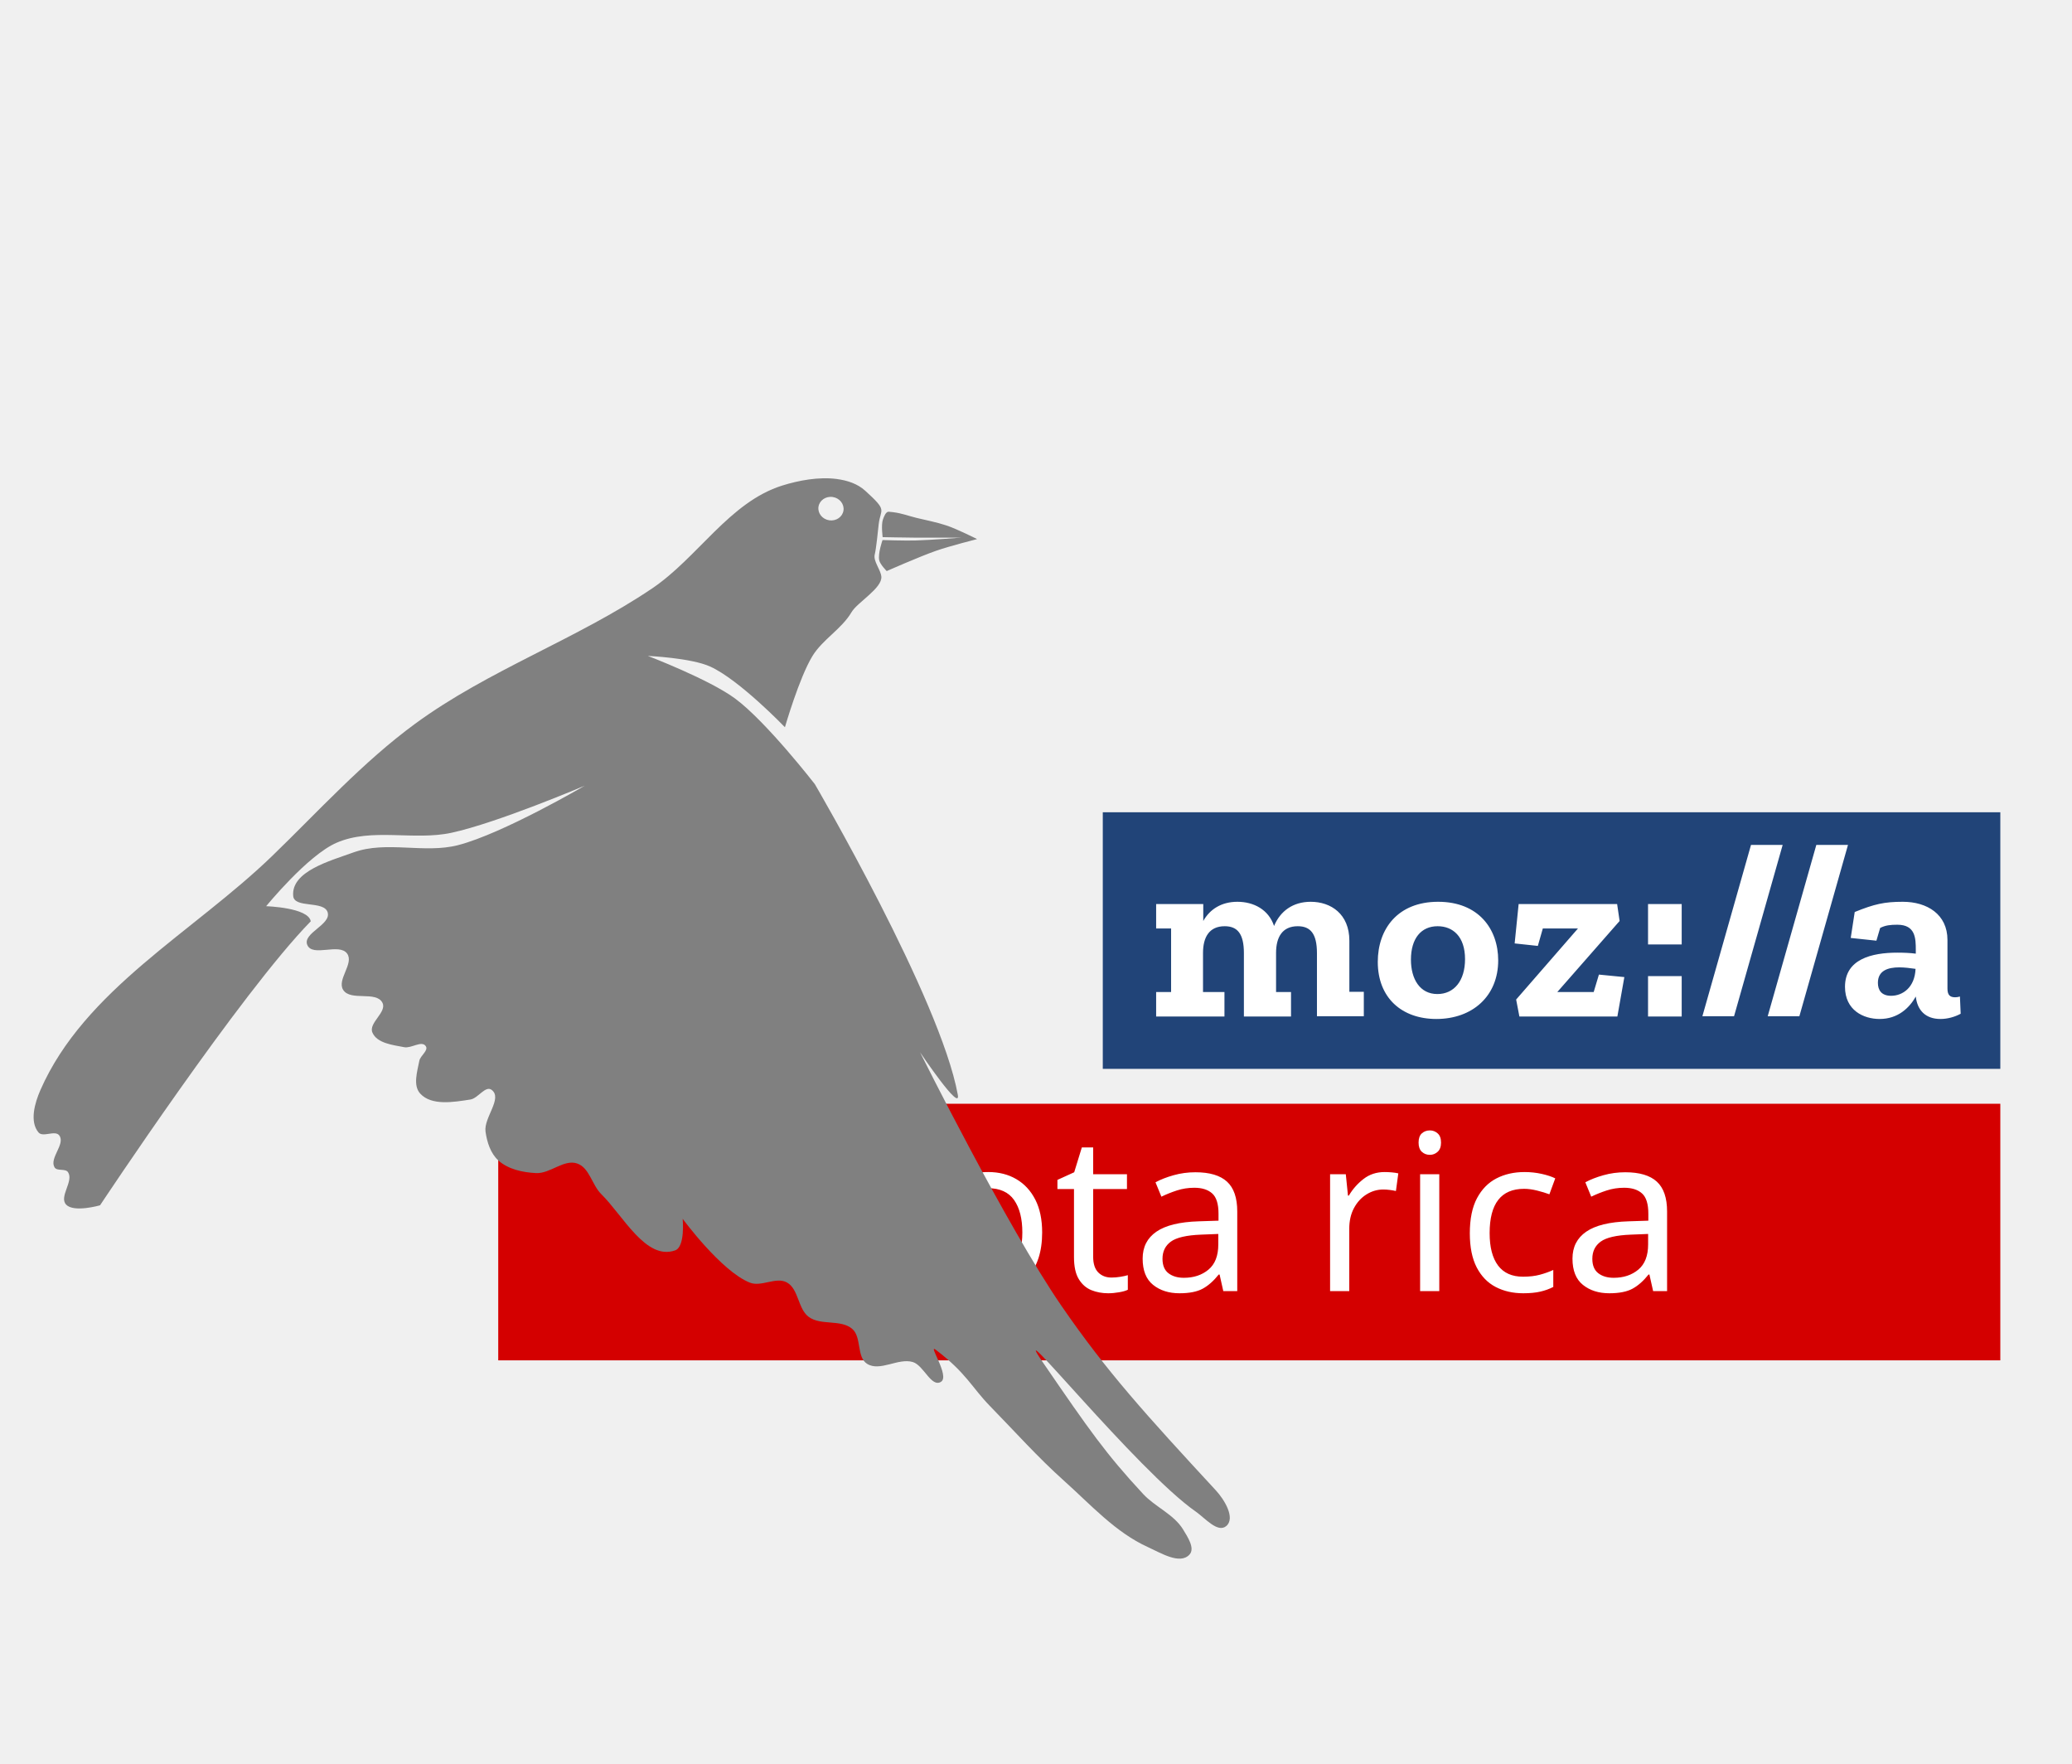
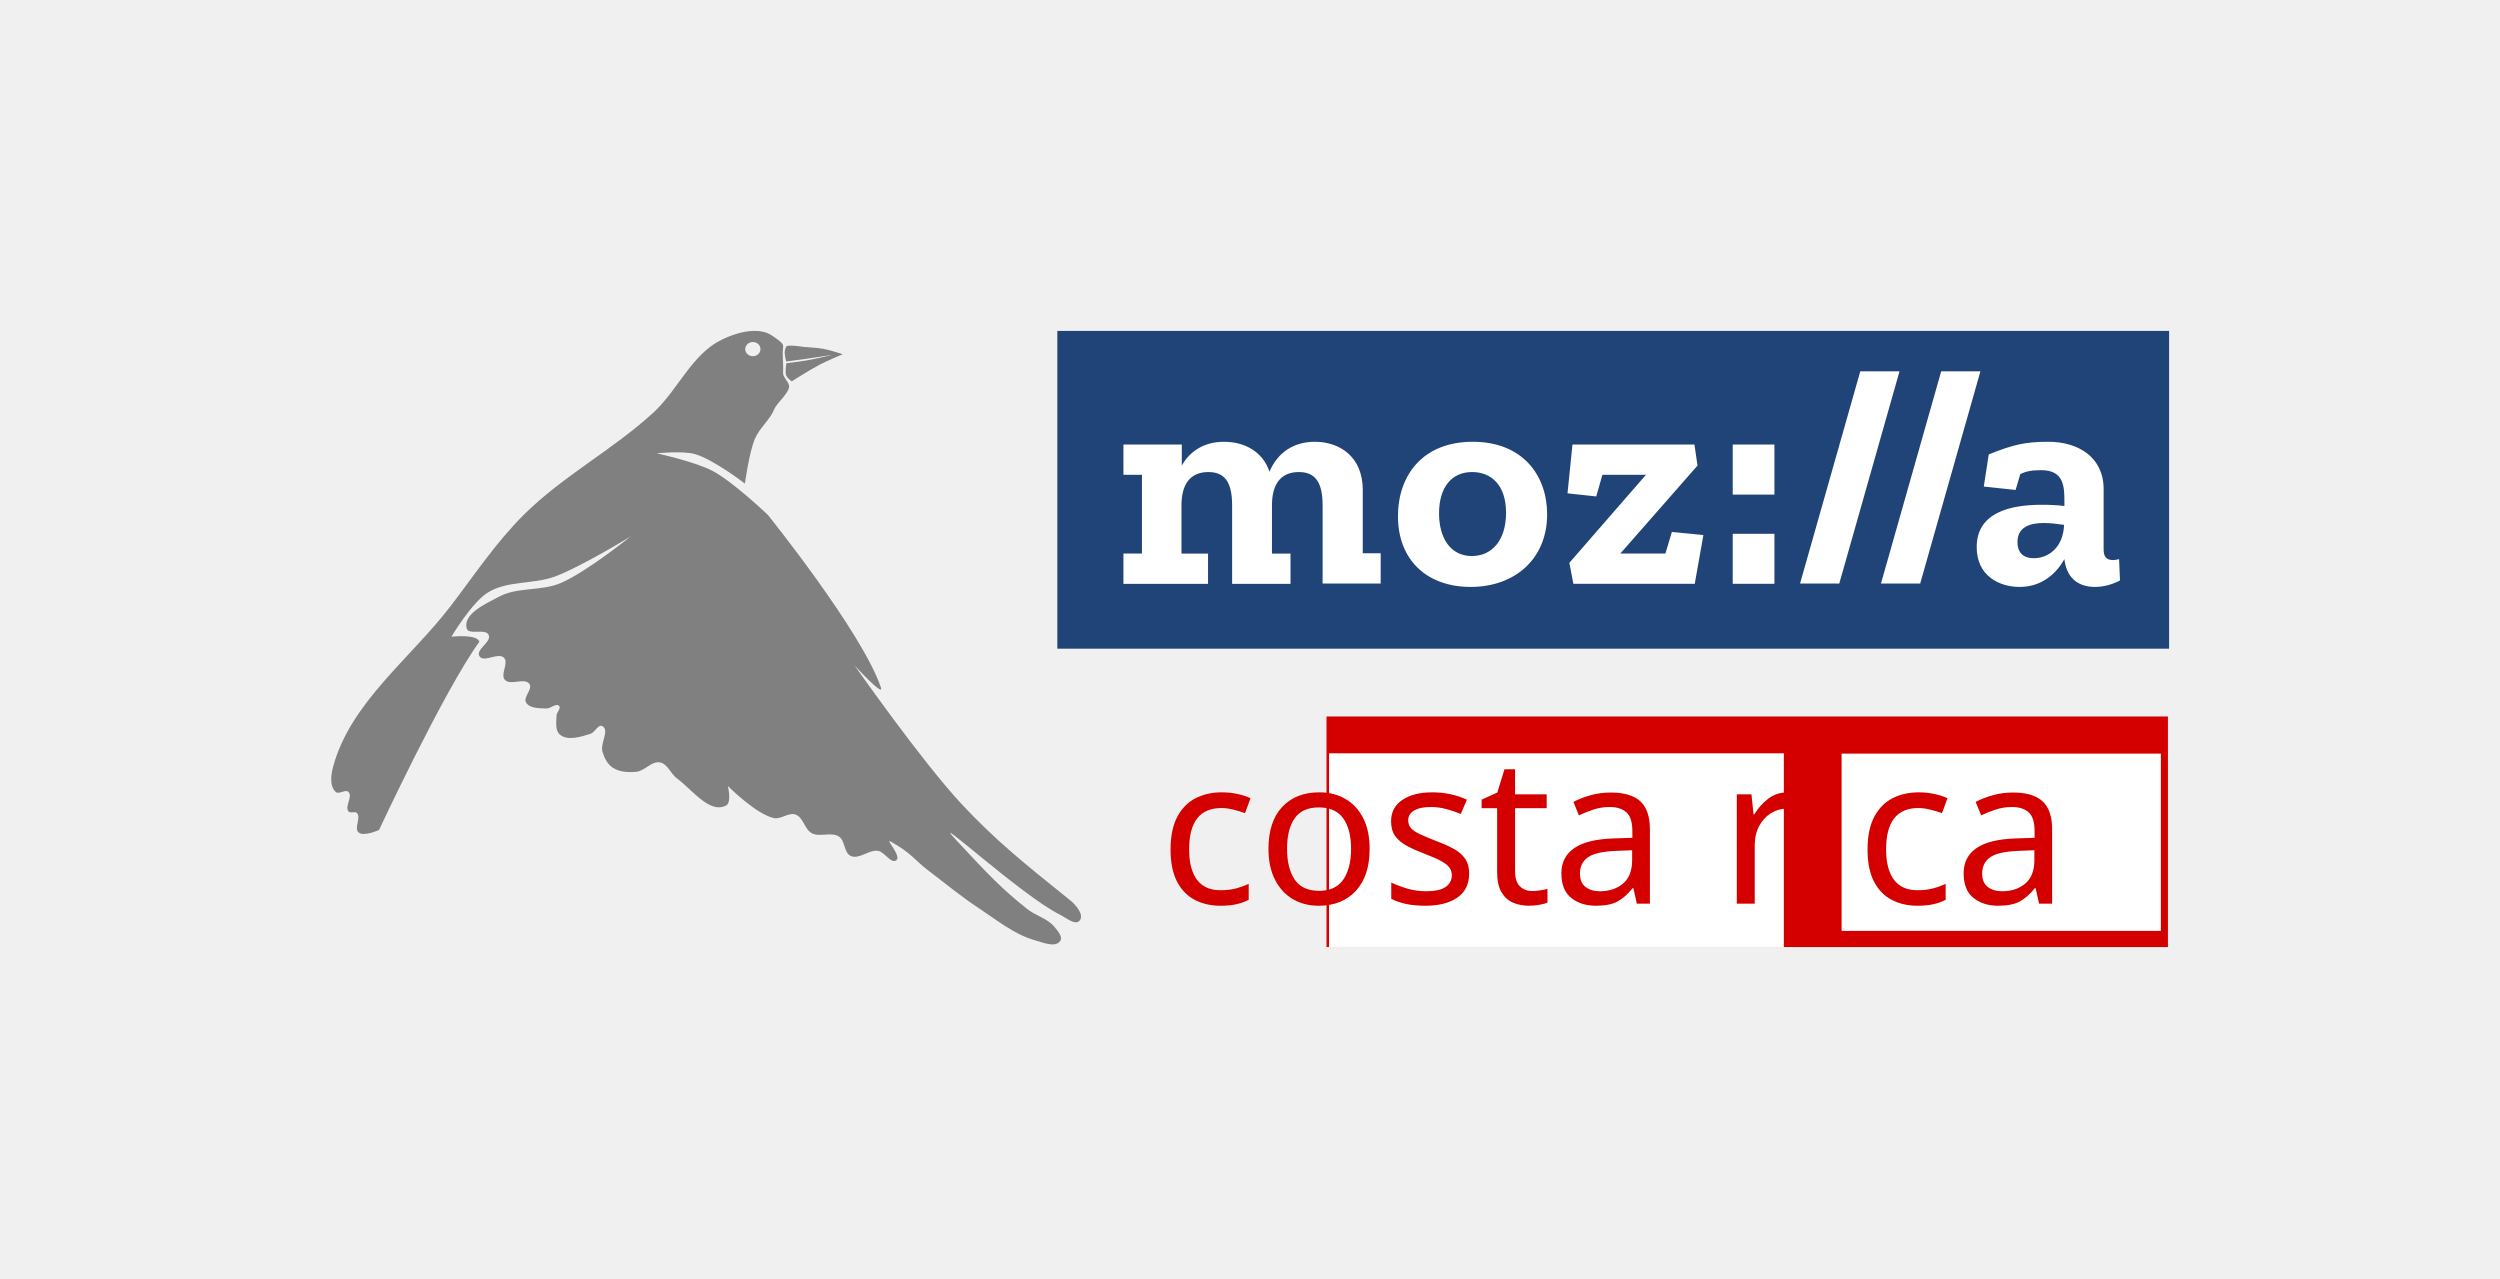
- <svg xmlns="http://www.w3.org/2000/svg" id="svg2" version="1.1" width="967.333" height="823.029" viewBox="0 0 906.875 771.589">
+ <svg xmlns="http://www.w3.org/2000/svg" id="svg2" version="1.1" width="1340.28" height="685.281" viewBox="0 0 1256.513 642.451">
  <defs id="defs6" />
-   <g id="layer2" style="opacity:1" transform="translate(-41.54831,387.9518)">
-     <rect style="opacity:1;fill:#d40000;fill-opacity:1;stroke:none;stroke-width:2.793;stroke-linecap:round;stroke-linejoin:round;stroke-miterlimit:4;stroke-dasharray:none;stroke-opacity:1;paint-order:stroke markers fill" id="rect4489" width="657.431" height="112.284" x="259.617" y="95.056" />
-     <rect x="524.218" id="rect4" height="112.284" width="392.83" y="-32.503" style="opacity:1;stroke-width:1.091;fill:#214478;fill-opacity:1" />
-     <path style="opacity:1;fill:#ffffff;stroke-width:1.091" id="path6" d="m 899.37,48.136 c -0.764,0.218 -1.418,0.327 -2.073,0.327 -2.292,0 -3.383,-0.982 -3.383,-3.819 V 23.366 c 0,-11.239 -8.948,-16.695 -19.532,-16.695 -8.075,0 -12.44,0.982 -21.06,4.474 l -1.746,11.348 11.239,1.2 1.637,-5.565 c 2.292,-1.2 4.583,-1.419 7.529,-1.419 7.966,0 8.075,6.002 8.075,11.021 v 1.637 c -2.51,-0.327 -5.347,-0.436 -8.075,-0.436 -11.239,0 -22.915,2.837 -22.915,14.949 0,10.257 8.075,14.076 15.168,14.076 7.966,0 12.985,-4.801 15.822,-9.821 0.655,6.002 4.256,9.821 10.803,9.821 3.055,0 6.22,-0.873 8.839,-2.292 z m -30.117,-0.327 c -4.256,0 -5.783,-2.51 -5.783,-5.674 0,-5.347 4.365,-6.765 9.384,-6.765 2.291,0 4.801,0.327 7.093,0.655 -0.327,8.184 -5.674,11.785 -10.694,11.785 z M 850.376,-18.209 829.098,56.756 h -13.858 l 21.278,-74.965 z m -28.589,0 -21.278,74.965 h -13.858 l 21.278,-74.965 z M 762.862,7.653 h 14.731 V 25.33 h -14.731 z m 0,31.535 h 14.731 v 17.677 h -14.731 z m -21.497,-0.655 11.13,1.091 -3.055,17.241 h -42.884 l -1.419,-7.42 27.062,-31.099 h -15.386 l -2.182,7.638 -10.148,-1.091 1.746,-17.241 h 43.102 l 1.091,7.42 -27.28,31.099 h 15.931 z m -70.382,-31.863 c -17.677,0 -26.407,11.894 -26.407,26.298 0,15.713 10.475,24.988 25.643,24.988 15.713,0 27.062,-9.93 27.062,-25.643 0,-13.749 -8.62,-25.643 -26.298,-25.643 z m -0.327,40.374 c -7.638,0 -11.567,-6.547 -11.567,-15.058 0,-9.275 4.474,-14.622 11.676,-14.622 6.656,0 12.003,4.474 12.003,14.404 0,9.493 -4.801,15.277 -12.112,15.277 z m -38.737,-0.982 h 6.547 V 56.756 H 617.952 V 29.149 c 0,-8.511 -2.837,-11.785 -8.402,-11.785 -6.765,0 -9.493,4.801 -9.493,11.676 v 17.132 h 6.547 V 56.865 H 585.98 V 29.149 c 0,-8.511 -2.837,-11.785 -8.402,-11.785 -6.765,0 -9.493,4.801 -9.493,11.676 v 17.132 h 9.384 V 56.865 H 547.57 V 46.172 h 6.547 V 18.346 h -6.547 V 7.653 h 20.624 v 7.42 c 2.946,-5.238 8.075,-8.402 14.949,-8.402 7.093,0 13.64,3.383 16.041,10.585 2.728,-6.547 8.293,-10.585 16.041,-10.585 8.839,0 16.914,5.347 16.914,17.023 v 22.369 z" class="st0" />
-     <text xml:space="preserve" style="font-style:normal;font-weight:normal;font-size:95.399px;line-height:1;font-family:sans-serif;text-align:center;letter-spacing:0px;word-spacing:0px;text-anchor:middle;fill:#ffffff;fill-opacity:1;stroke:none;stroke-width:10.221" x="902.941" y="177.029" id="text4512">
-       <tspan id="tspan4510" x="902.941" y="177.029" style="font-style:normal;font-variant:normal;font-weight:normal;font-stretch:normal;font-family:'Zilla Slab';-inkscape-font-specification:'Zilla Slab';text-align:end;text-anchor:end;fill:#ffffff;stroke-width:10.221">cota rica</tspan>
+   <g id="layer2" style="opacity:1" transform="translate(-29.08395,391.3542)">
+     <rect style="opacity:1;fill:#d40000;fill-opacity:1;stroke:none;stroke-width:2.42;stroke-linecap:round;stroke-linejoin:round;stroke-miterlimit:4;stroke-dasharray:none;stroke-opacity:1;paint-order:stroke markers fill" id="rect4489-4-9" width="422.894" height="115.895" x="695.801" y="-31.247" />
+     <rect style="opacity:1;fill:#ffffff;fill-opacity:1;stroke:none;stroke-width:1.307;stroke-linecap:round;stroke-linejoin:round;stroke-miterlimit:4;stroke-dasharray:none;stroke-opacity:1;paint-order:stroke markers fill" id="rect4489" width="160.465" height="89.093" x="954.681" y="-12.582" />
+     <rect style="opacity:1;fill:#ffffff;fill-opacity:1;stroke:none;stroke-width:1.632;stroke-linecap:round;stroke-linejoin:round;stroke-miterlimit:4;stroke-dasharray:none;stroke-opacity:1;paint-order:stroke markers fill" id="rect4489-4" width="228.581" height="97.519" x="697.065" y="-12.739" />
+     <text xml:space="preserve" style="font-style:normal;font-weight:normal;font-size:102.518px;line-height:1;font-family:sans-serif;text-align:center;letter-spacing:0px;word-spacing:0px;text-anchor:middle;fill:#d40000;fill-opacity:1;stroke:none;stroke-width:10.984" x="906.926" y="62.848" id="text4512-5">
+       <tspan id="tspan4510-3" x="906.926" y="62.848" style="font-style:normal;font-variant:normal;font-weight:normal;font-stretch:normal;font-family:'Zilla Slab Highlight';-inkscape-font-specification:'Zilla Slab Highlight';fill:#d40000;fill-opacity:1;stroke-width:10.984">costa rica</tspan>
    </text>
-     <path style="display:inline;opacity:1;fill:#808080;fill-opacity:1;fill-rule:nonzero;stroke:none;stroke-width:5.821;stroke-linecap:round;stroke-linejoin:round;stroke-miterlimit:4;stroke-dasharray:none;stroke-dashoffset:0;stroke-opacity:1" d="m 407.733,-178.345 c 4.689,0.61 9.12,2.074 12.49,5.127 10.039,9.095 6.734,7.638 5.909,14.691 -0.356,3.044 -1.014,10.27 -1.737,13.269 -0.695,2.88 2.608,6.601 2.9,9.59 0.497,5.092 -10.496,11.256 -13.044,15.601 -4.338,7.399 -12.644,11.891 -17.115,19.211 -5.802,9.498 -12.041,31.144 -12.041,31.144 0,0 -19.932,-20.767 -32.73,-26.562 -8.398,-3.802 -27.263,-4.639 -27.263,-4.639 0,0 26.839,10.233 38.236,18.678 13.697,10.15 34.851,37.431 34.851,37.431 0,0 54.94,93.896 62.569,135.917 1.48,8.153 -16.517,-18.58 -16.517,-18.58 0,0 37.884,76.083 61.898,110.974 19.903,28.918 37.086,47.731 67.592,80.764 3.668,3.972 8.648,12.064 4.534,15.572 -3.746,3.195 -9.309,-3.506 -13.353,-6.316 -25.535,-17.743 -84.379,-90.76 -66.792,-65.118 20.344,29.661 27.372,39.735 43.714,57.369 5.328,5.75 13.511,8.925 17.568,15.632 1.949,3.222 5.307,8.216 2.732,10.963 -4.204,4.485 -12.542,-0.769 -18.145,-3.299 -14.215,-6.42 -25.083,-18.617 -36.713,-29.011 -11.453,-10.235 -21.708,-21.741 -32.442,-32.729 -7.959,-8.146 -10.195,-14.313 -23.699,-24.61 -3.76,-2.867 6.287,11.483 2.284,14 -4.265,2.681 -7.554,-7.237 -12.387,-8.655 -6.398,-1.878 -14.358,4.355 -19.987,0.781 -4.656,-2.956 -2.305,-11.6 -6.449,-15.238 -4.963,-4.358 -13.789,-1.364 -19.095,-5.297 -4.783,-3.545 -4.349,-12.224 -9.576,-15.075 -4.73,-2.579 -11.154,2.081 -16.164,0.1 -12.576,-4.974 -29.418,-27.935 -29.418,-27.935 0,0 1.173,12.207 -3.279,13.8 -12.774,4.57 -22.728,-15.121 -32.388,-24.646 -4.023,-3.967 -5.123,-11.463 -10.452,-13.342 -5.81,-2.049 -11.852,4.472 -18.006,4.179 -5.819,-0.277 -12.264,-1.628 -16.572,-5.549 -3.404,-3.098 -4.972,-8.066 -5.593,-12.626 -0.829,-6.088 7.594,-14.536 2.688,-18.235 -2.722,-2.052 -5.948,3.699 -9.317,4.219 -7.289,1.126 -17.004,2.834 -21.972,-2.618 -3.221,-3.534 -1.288,-9.646 -0.369,-14.338 0.449,-2.292 4.135,-4.498 2.808,-6.42 -1.781,-2.578 -6.309,1.068 -9.386,0.478 -5.028,-0.965 -11.932,-1.704 -13.96,-6.405 -1.814,-4.205 6.449,-8.919 4.4,-13.014 -2.696,-5.39 -13.913,-0.57 -17.18,-5.635 -2.889,-4.478 4.835,-11.57 1.722,-15.895 -3.478,-4.832 -15.145,1.677 -17.449,-3.813 -2.165,-5.158 10.488,-8.84 8.928,-14.213 -1.553,-5.35 -14.586,-1.644 -15.089,-7.192 -0.981,-10.818 16.199,-15.386 26.412,-19.086 14.39,-5.213 30.996,0.664 45.81,-3.184 19.737,-5.127 55.378,-25.997 55.378,-25.997 0,0 -38.162,16.236 -58.309,20.597 -16.459,3.563 -34.886,-2.336 -50.33,4.379 -12.673,5.511 -30.797,27.759 -30.797,27.759 0,0 18.489,0.554 19.519,6.604 -30.703,31.39 -92.222,124.279 -92.222,124.279 0,0 -11.503,3.318 -14.86,-0.325 -3.204,-3.477 3.452,-10.217 0.846,-14.163 -1.151,-1.743 -4.824,-0.319 -5.898,-2.11 -2.423,-4.039 4.87,-10.199 2.061,-13.98 -1.832,-2.466 -7.165,1.028 -9.117,-1.344 -3.925,-4.767 -1.62,-12.85 0.862,-18.504 19.31,-43.999 66.877,-69.038 101.428,-102.429 20.424,-19.738 39.651,-41.061 62.559,-57.853 32.119,-23.544 70.747,-36.951 103.752,-59.236 20.053,-13.539 33.851,-37.785 56.94,-45.018 7.233,-2.266 16.006,-3.895 23.82,-2.878 z m -1.732,7.88 c -3.021,-0.445 -5.806,1.477 -6.221,4.292 -0.415,2.815 1.697,5.459 4.718,5.905 3.023,0.447 5.81,-1.475 6.225,-4.292 0.415,-2.817 -1.699,-5.461 -4.722,-5.905 z m 26.409,6.639 c 4.147,0.539 6.754,1.64 10.254,2.496 4.424,1.082 8.674,1.836 13.208,3.349 4.613,1.539 13.329,5.933 13.329,5.933 0,0 -11.947,3.043 -17.764,5.058 -7.419,2.57 -21.788,8.942 -21.788,8.942 0,0 -2.851,-2.841 -3.275,-4.704 -0.665,-2.921 1.438,-8.874 1.438,-8.874 0,0 9.535,0.306 14.302,0.189 6.726,-0.165 20.145,-1.252 20.145,-1.252 0,0 -13.225,0.066 -19.837,0.018 -4.851,-0.035 -14.553,-0.226 -14.553,-0.226 0,0 -0.709,-5.24 0.106,-7.66 0.458,-1.359 1.31,-3.559 2.556,-3.461 0.662,0.052 1.287,0.116 1.879,0.193 z" id="path4186" />
+     <rect x="560.507" id="rect4" height="159.716" width="558.774" y="-225.038" style="opacity:1;stroke-width:1.552;fill:#214478;fill-opacity:1" />
+     <path style="opacity:1;fill:#ffffff;stroke-width:1.552" id="path6" d="m 1094.136,-110.334 c -1.086,0.31 -2.018,0.466 -2.949,0.466 -3.26,0 -4.812,-1.397 -4.812,-5.433 v -30.267 c 0,-15.987 -12.728,-23.748 -27.783,-23.748 -11.486,0 -17.695,1.397 -29.957,6.364 l -2.483,16.142 15.987,1.707 2.328,-7.916 c 3.26,-1.707 6.519,-2.018 10.71,-2.018 11.331,0 11.486,8.537 11.486,15.677 v 2.328 c -3.57,-0.466 -7.606,-0.621 -11.486,-0.621 -15.987,0 -32.595,4.036 -32.595,21.264 0,14.59 11.486,20.023 21.575,20.023 11.331,0 18.471,-6.829 22.506,-13.969 0.931,8.537 6.053,13.969 15.366,13.969 4.346,0 8.847,-1.242 12.572,-3.26 z m -42.839,-0.466 c -6.053,0 -8.226,-3.57 -8.226,-8.071 0,-7.606 6.209,-9.623 13.349,-9.623 3.259,0 6.829,0.466 10.089,0.931 -0.466,11.641 -8.071,16.763 -15.211,16.763 z m -26.852,-93.905 -30.267,106.633 h -19.712 l 30.267,-106.633 z m -40.666,0 -30.267,106.633 h -19.712 l 30.267,-106.633 z m -83.816,36.786 h 20.954 v 25.145 h -20.954 z m 0,44.857 h 20.954 v 25.145 h -20.954 z m -30.577,-0.931 15.832,1.552 -4.346,24.524 h -61 l -2.018,-10.555 38.493,-44.236 h -21.885 l -3.104,10.865 -14.435,-1.552 2.483,-24.524 h 61.31 l 1.552,10.555 -38.804,44.236 h 22.661 z m -100.114,-45.323 c -25.145,0 -37.562,16.918 -37.562,37.407 0,22.351 14.901,35.544 36.476,35.544 22.351,0 38.493,-14.125 38.493,-36.476 0,-19.557 -12.262,-36.476 -37.407,-36.476 z m -0.466,57.43 c -10.865,0 -16.453,-9.313 -16.453,-21.42 0,-13.193 6.364,-20.799 16.608,-20.799 9.468,0 17.074,6.364 17.074,20.488 0,13.504 -6.829,21.73 -17.229,21.73 z m -55.101,-1.397 h 9.313 v 15.211 h -29.18 v -39.269 c 0,-12.107 -4.036,-16.763 -11.952,-16.763 -9.623,0 -13.504,6.829 -13.504,16.608 v 24.369 h 9.313 v 15.211 h -29.336 v -39.425 c 0,-12.107 -4.036,-16.763 -11.952,-16.763 -9.623,0 -13.504,6.829 -13.504,16.608 v 24.369 h 13.348 v 15.211 H 593.723 V -113.128 h 9.313 v -39.58 h -9.313 v -15.211 h 29.336 v 10.555 c 4.191,-7.45 11.486,-11.952 21.264,-11.952 10.089,0 19.402,4.812 22.817,15.056 3.88,-9.313 11.796,-15.056 22.817,-15.056 12.572,0 24.058,7.606 24.058,24.214 v 31.819 z" class="st0" />
+     <path style="display:inline;opacity:1;fill:#808080;fill-opacity:1;fill-rule:nonzero;stroke:none;stroke-width:4.032;stroke-linecap:round;stroke-linejoin:round;stroke-miterlimit:4;stroke-dasharray:none;stroke-dashoffset:0;stroke-opacity:1" d="m 407.842,-225.038 c 3.275,-0.063 6.461,0.485 9.083,2.231 7.811,5.201 5.397,4.541 5.556,9.458 0.069,2.122 0.359,7.14 0.171,9.269 -0.181,2.045 2.464,4.254 2.97,6.272 0.863,3.438 -6.036,8.788 -7.335,12.027 -2.213,5.514 -7.442,9.444 -9.754,14.917 -3,7.102 -5.053,22.572 -5.053,22.572 0,0 -15.786,-12.182 -25.149,-14.839 -6.143,-1.743 -19.153,-0.381 -19.153,-0.381 0,0 19.437,4.256 28.112,8.873 10.425,5.548 27.717,22.067 27.717,22.067 0,0 47.273,58.69 56.812,86.695 1.851,5.434 -13.222,-11.034 -13.222,-11.034 0,0 33.761,48.236 53.793,69.675 16.602,17.769 30.305,28.895 54.594,48.395 2.921,2.345 7.162,7.377 4.704,10.203 -2.239,2.574 -6.737,-1.447 -9.796,-2.957 -19.314,-9.535 -67.12,-53.52 -52.44,-37.758 16.981,18.233 22.83,24.413 35.835,34.817 4.24,3.392 10.172,4.728 13.64,8.907 1.666,2.007 4.479,5.084 2.996,7.23 -2.42,3.504 -8.671,0.76 -12.769,-0.398 C 538.755,78.265 530.058,71.024 521.024,65.097 512.127,59.26 503.921,52.43 495.44,46.004 489.152,41.24 486.987,37.244 476.679,31.576 c -2.87,-1.578 5.485,7.222 3.001,9.357 -2.647,2.274 -5.917,-4.183 -9.374,-4.659 -4.576,-0.63 -9.39,4.457 -13.613,2.586 -3.493,-1.547 -2.769,-7.71 -5.982,-9.778 -3.847,-2.476 -9.586,0.48 -13.625,-1.669 -3.641,-1.938 -4.234,-7.928 -8.107,-9.345 -3.505,-1.282 -7.428,2.57 -11.063,1.727 -9.126,-2.117 -23.02,-16.119 -23.02,-16.119 0,0 2.056,8.243 -0.83,9.791 -8.282,4.442 -17.122,-8.027 -24.718,-13.561 -3.163,-2.305 -4.686,-7.327 -8.529,-8.068 -4.191,-0.808 -7.661,4.28 -11.907,4.711 -4.015,0.407 -8.569,0.143 -11.923,-2.101 -2.65,-1.773 -4.234,-5.015 -5.127,-8.076 -1.193,-4.086 3.711,-10.737 -0.03,-12.768 -2.075,-1.127 -3.695,3.144 -5.95,3.846 -4.878,1.519 -11.358,3.686 -15.321,0.461 -2.569,-2.091 -1.872,-6.476 -1.724,-9.785 0.072,-1.616 2.371,-3.506 1.265,-4.686 -1.485,-1.583 -4.213,1.379 -6.381,1.291 -3.544,-0.145 -8.349,0.057 -10.221,-2.956 -1.674,-2.695 3.503,-6.772 1.679,-9.368 -2.4,-3.416 -9.59,1.037 -12.348,-2.098 -2.438,-2.771 2.125,-8.423 -0.451,-11.066 -2.878,-2.954 -10.203,2.703 -12.345,-0.822 -2.012,-3.312 6.278,-7.133 4.658,-10.653 -1.613,-3.506 -10.161,0.371 -11.075,-3.379 -1.782,-7.311 9.519,-12.203 16.136,-15.785 9.324,-5.048 21.303,-2.725 31.057,-6.882 12.996,-5.538 35.271,-23.493 35.271,-23.493 0,0 -24.478,15.039 -37.833,20.094 -10.91,4.13 -24.14,1.979 -34.031,8.164 -8.117,5.076 -18.25,22.177 -18.25,22.177 0,0 12.723,-1.518 14.05,2.521 -17.813,24.655 -50.428,94.604 -50.428,94.604 0,0 -7.54,3.453 -10.214,1.302 -2.552,-2.053 1.317,-7.354 -0.873,-9.789 -0.967,-1.076 -3.337,0.276 -4.257,-0.841 -2.075,-2.519 2.29,-7.487 -0.023,-9.789 -1.508,-1.501 -4.803,1.439 -6.384,0.015 -3.178,-2.863 -2.428,-8.637 -1.308,-12.765 8.714,-32.124 38.732,-54.159 58.976,-80.58 11.967,-15.618 22.951,-32.199 36.922,-46.054 19.588,-19.425 44.676,-32.574 65.001,-51.228 12.349,-11.333 19.314,-29.36 34.39,-36.684 4.723,-2.294 10.566,-4.311 16.024,-4.416 z m -0.378,5.577 c -2.116,0.005 -3.826,1.608 -3.822,3.579 0.004,1.971 1.723,3.566 3.838,3.561 2.116,-0.004 3.829,-1.607 3.824,-3.579 -0.004,-1.972 -1.724,-3.567 -3.841,-3.561 z m 18.774,1.838 c 2.896,-0.056 4.795,0.431 7.281,0.658 3.142,0.287 6.131,0.368 9.392,0.939 3.318,0.581 9.74,2.697 9.74,2.697 0,0 -7.872,3.31 -11.651,5.288 -4.819,2.522 -14.009,8.362 -14.009,8.362 0,0 -2.245,-1.654 -2.726,-2.886 -0.755,-1.933 0.075,-6.227 0.075,-6.227 0,0 6.564,-0.769 9.817,-1.338 4.591,-0.803 13.672,-2.925 13.672,-2.925 0,0 -9.054,1.402 -13.588,2.048 -3.327,0.474 -9.993,1.338 -9.993,1.338 0,0 -1.024,-3.517 -0.713,-5.259 0.174,-0.978 0.532,-2.573 1.396,-2.634 0.459,-0.033 0.893,-0.053 1.307,-0.061 z" id="path4186" />
  </g>
</svg>
